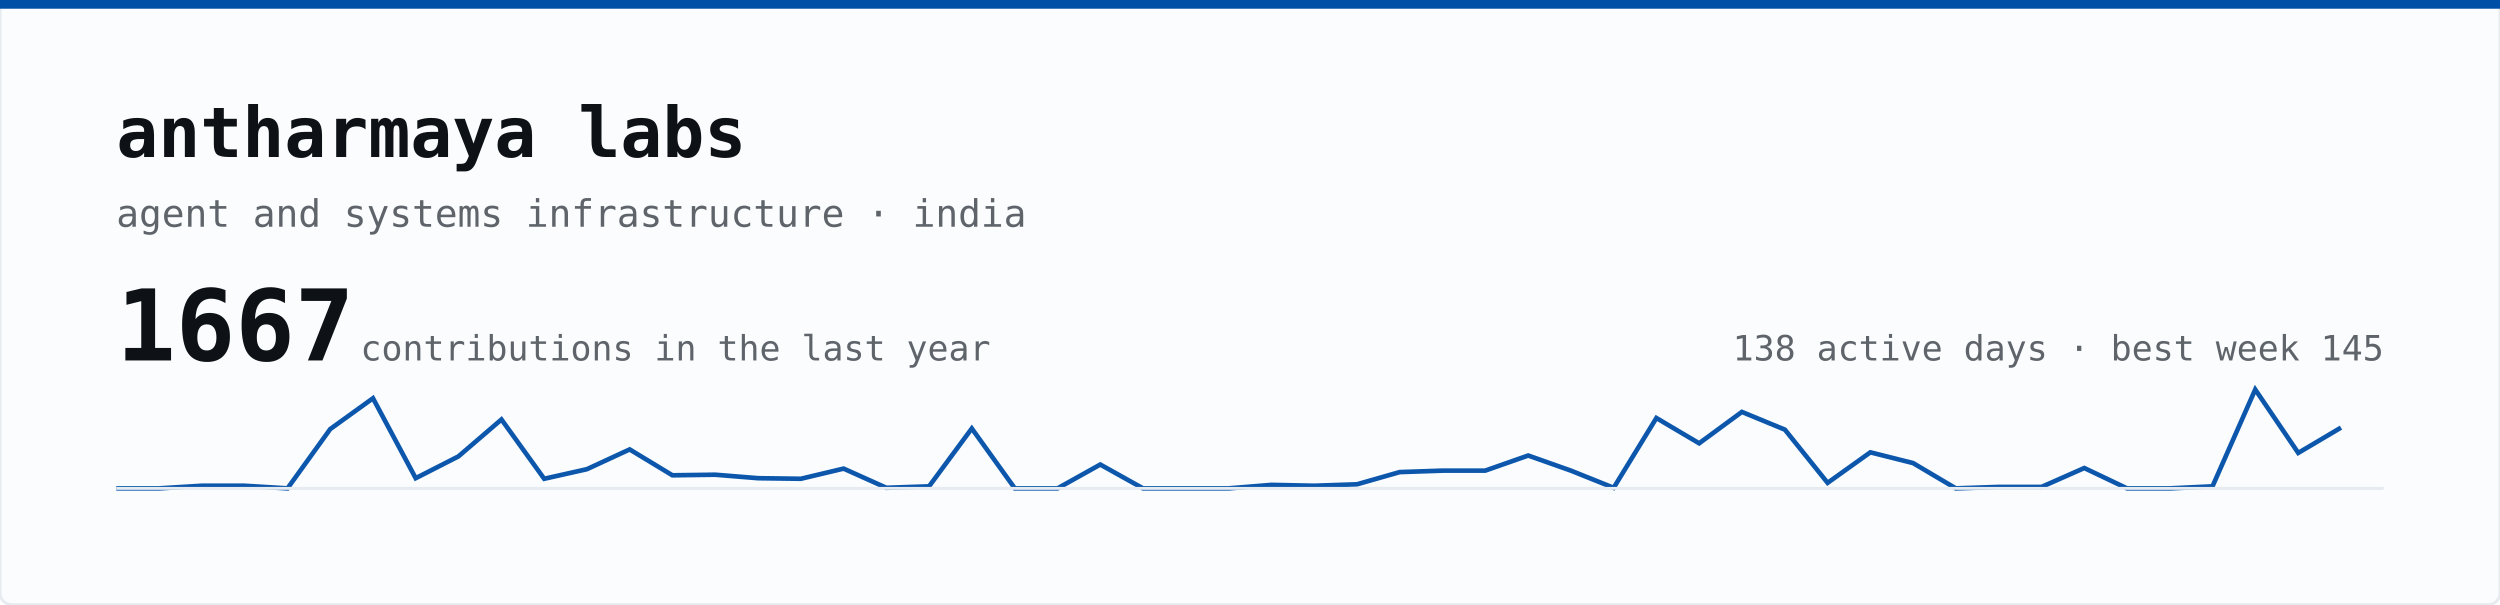
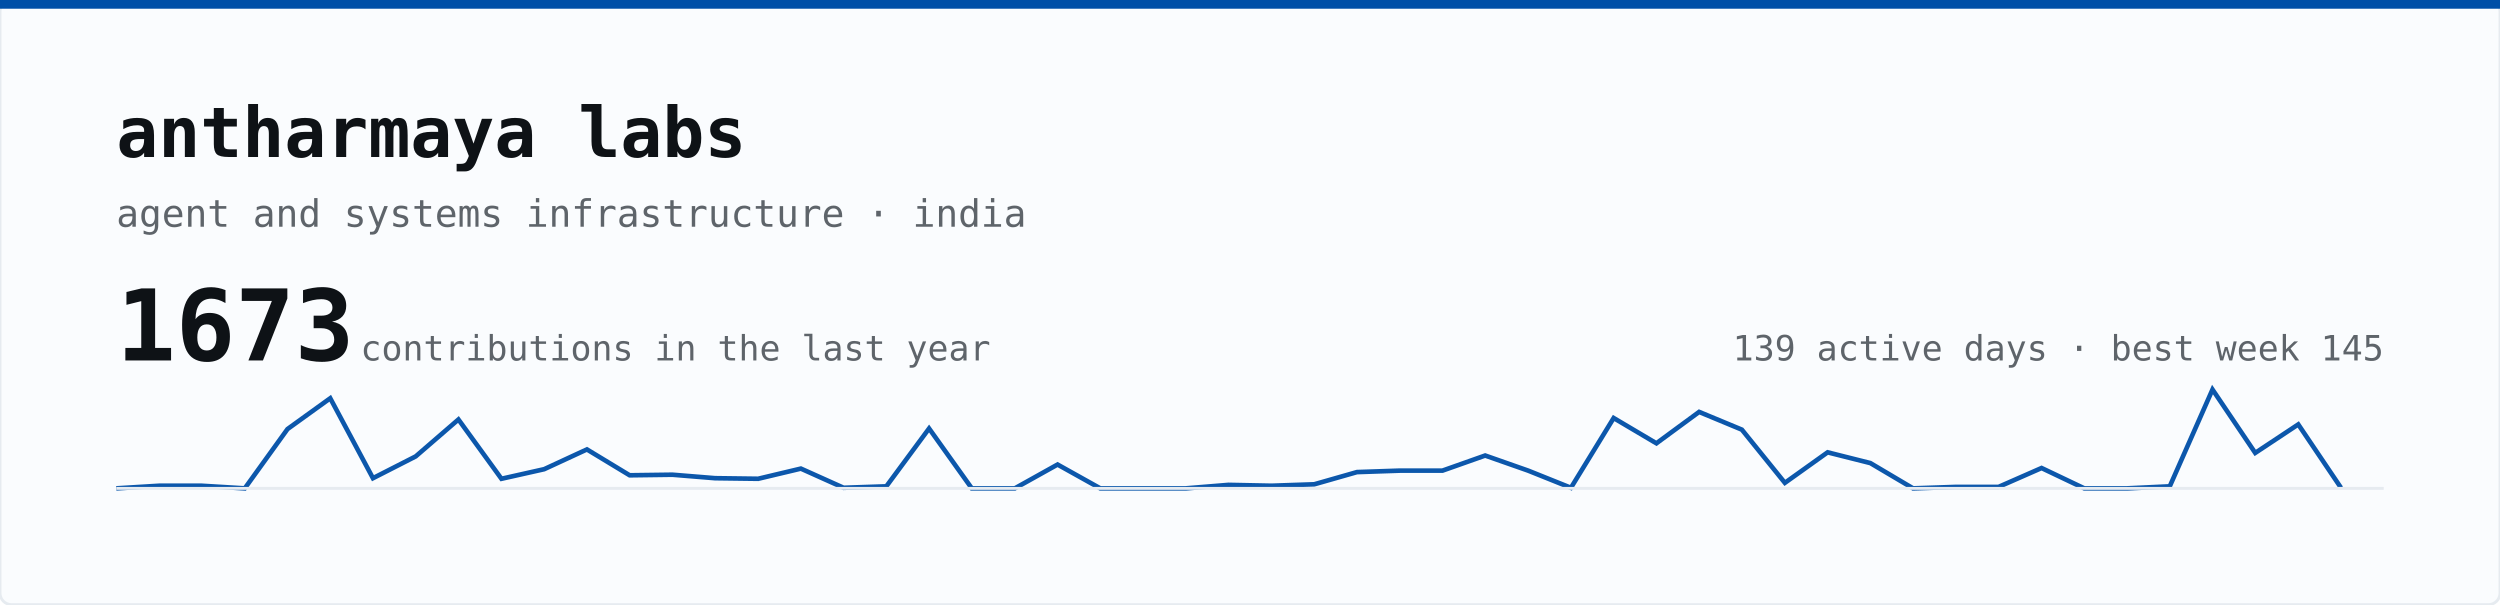
- <svg xmlns="http://www.w3.org/2000/svg" width="860" height="208" viewBox="0 0 860 208" role="img" aria-label="antharmaya labs. 1667 contributions in the last year.">
+ <svg xmlns="http://www.w3.org/2000/svg" width="860" height="208" viewBox="0 0 860 208" role="img" aria-label="antharmaya labs. 1673 contributions in the last year.">
  <rect width="860" height="208" rx="4" fill="#fafcfe" stroke="#e6ebf0" stroke-width="1" />
  <rect width="860" height="3" fill="#004fa7" />
  <text x="40" y="54" font-family="ui-monospace,SFMono-Regular,'SF Mono','JetBrains Mono',Menlo,Consolas,'DejaVu Sans Mono',monospace" font-size="24" font-weight="700" fill="#0e1216">antharmaya labs</text>
  <text x="40" y="78" font-family="ui-monospace,SFMono-Regular,'SF Mono','JetBrains Mono',Menlo,Consolas,'DejaVu Sans Mono',monospace" font-size="13" fill="#5e646a">agent and systems infrastructure · india</text>
-   <text x="40" y="124" font-family="ui-monospace,SFMono-Regular,'SF Mono','JetBrains Mono',Menlo,Consolas,'DejaVu Sans Mono',monospace" font-size="34" font-weight="700" fill="#0e1216">1667</text>
+   <text x="40" y="124" font-family="ui-monospace,SFMono-Regular,'SF Mono','JetBrains Mono',Menlo,Consolas,'DejaVu Sans Mono',monospace" font-size="34" font-weight="700" fill="#0e1216">1673</text>
  <text x="124" y="124" font-family="ui-monospace,SFMono-Regular,'SF Mono','JetBrains Mono',Menlo,Consolas,'DejaVu Sans Mono',monospace" font-size="12" fill="#5e646a">contributions in the last year</text>
-   <text x="820" y="124" font-family="ui-monospace,SFMono-Regular,'SF Mono','JetBrains Mono',Menlo,Consolas,'DejaVu Sans Mono',monospace" font-size="12" fill="#5e646a" text-anchor="end">138 active days  ·  best week 145</text>
-   <polyline points="40.0,168.0 54.7,168.0 69.4,167.1 84.2,167.1 98.9,168.0 113.6,147.6 128.3,137.0 143.0,164.5 157.7,157.0 172.5,144.3 187.2,164.7 201.9,161.4 216.6,154.6 231.3,163.5 246.0,163.3 260.8,164.5 275.5,164.7 290.2,161.2 304.9,167.8 319.6,167.3 334.3,147.4 349.1,168.0 363.8,168.0 378.5,159.8 393.2,168.0 407.9,168.0 422.6,168.0 437.4,166.8 452.1,167.1 466.8,166.6 481.5,162.4 496.2,161.9 510.9,161.9 525.7,156.7 540.4,161.9 555.1,167.8 569.8,143.8 584.5,152.5 599.2,141.7 614.0,147.8 628.7,166.1 643.4,155.6 658.1,159.3 672.8,168.0 687.5,167.5 702.3,167.5 717.0,161.0 731.7,168.0 746.4,168.0 761.1,167.3 775.8,134.0 790.6,155.8 805.3,147.1" fill="none" stroke="#004fa7" stroke-width="1.6" opacity="0.95" />
+   <text x="820" y="124" font-family="ui-monospace,SFMono-Regular,'SF Mono','JetBrains Mono',Menlo,Consolas,'DejaVu Sans Mono',monospace" font-size="12" fill="#5e646a" text-anchor="end">139 active days  ·  best week 145</text>
+   <polyline points="40.0,168.0 54.7,167.1 69.4,167.1 84.2,168.0 98.9,147.6 113.6,137.0 128.3,164.5 143.0,157.0 157.7,144.3 172.5,164.7 187.2,161.4 201.9,154.6 216.6,163.5 231.3,163.3 246.0,164.5 260.8,164.7 275.5,161.2 290.2,167.8 304.9,167.3 319.6,147.4 334.3,168.0 349.1,168.0 363.8,159.8 378.5,168.0 393.2,168.0 407.9,168.0 422.6,166.8 437.4,167.1 452.1,166.6 466.8,162.4 481.5,161.9 496.2,161.9 510.9,156.7 525.7,161.9 540.4,167.8 555.1,143.8 569.8,152.5 584.5,141.7 599.2,147.8 614.0,166.1 628.7,155.6 643.4,159.3 658.1,168.0 672.8,167.5 687.5,167.5 702.3,161.0 717.0,168.0 731.7,168.0 746.4,167.3 761.1,134.0 775.8,155.8 790.6,146.0 805.3,167.8" fill="none" stroke="#004fa7" stroke-width="1.6" opacity="0.95" />
  <line x1="40" y1="168" x2="820" y2="168" stroke="#e6ebf0" stroke-width="1" />
</svg>
